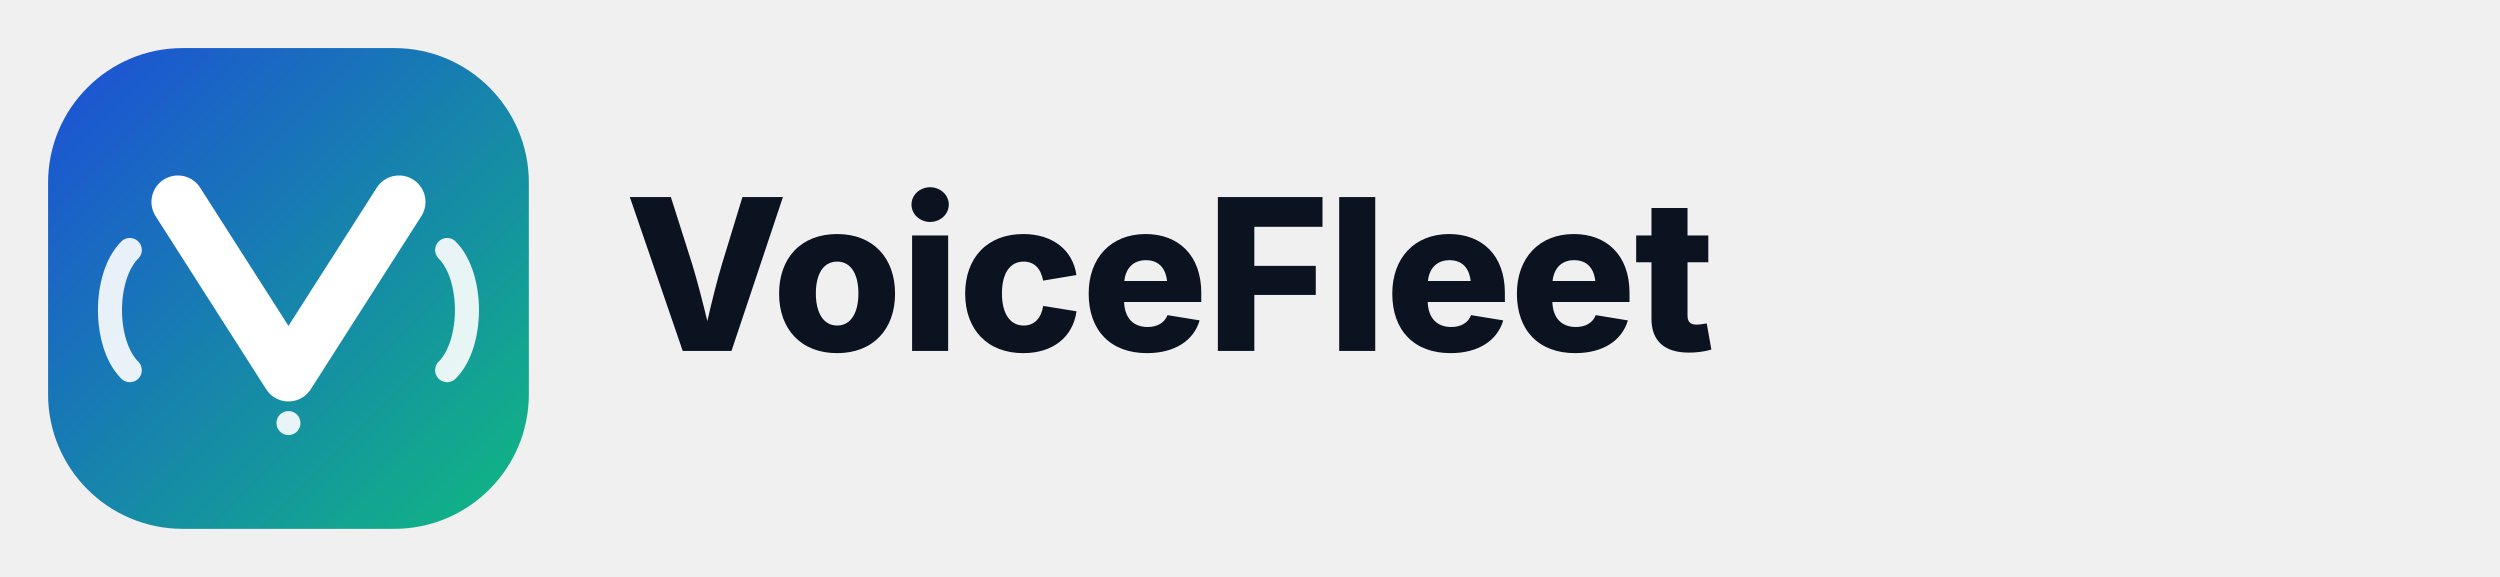
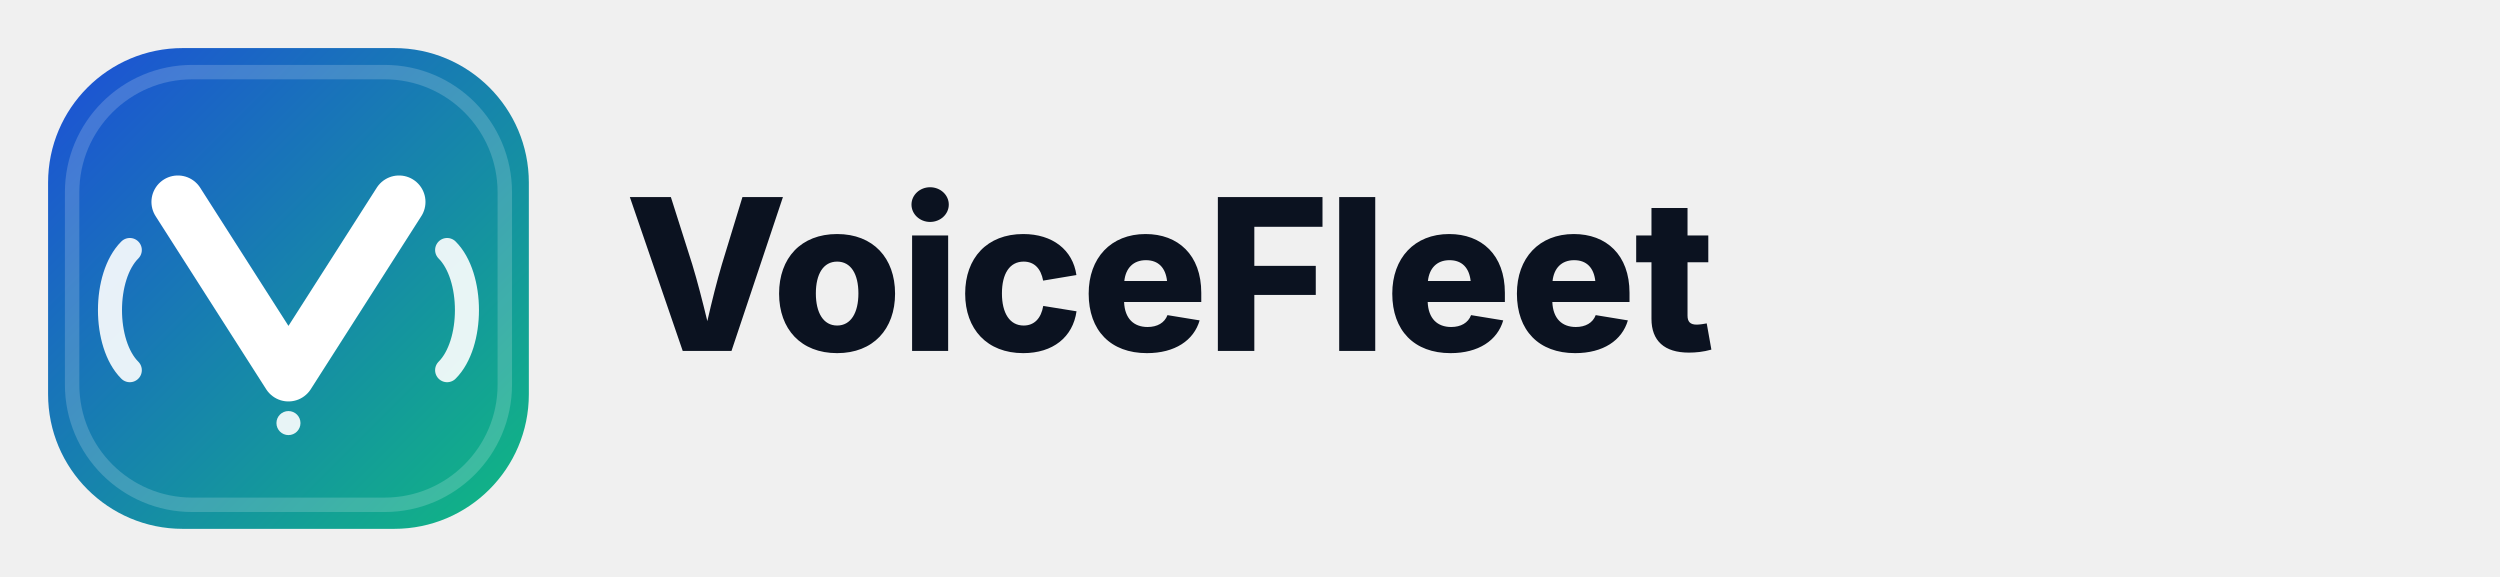
<svg xmlns="http://www.w3.org/2000/svg" width="1040" height="240" viewBox="0 0 1040 240" fill="none" role="img" aria-label="VoiceFleet">
  <defs>
    <linearGradient id="vf-bg" x1="20" y1="20" x2="220" y2="220" gradientUnits="userSpaceOnUse">
      <stop stop-color="#1D4ED8" />
      <stop offset="1" stop-color="#10B981" />
    </linearGradient>
  </defs>
  <rect x="20" y="20" width="200" height="200" rx="56" fill="url(#vf-bg)" />
+   <rect x="30" y="30" width="180" height="180" rx="50" stroke="white" stroke-opacity="0.18" stroke-width="6" />
  <path d="M74 84L120 156L166 84" stroke="white" stroke-width="22" stroke-linecap="round" stroke-linejoin="round" />
  <path d="M54 104C43 115 43 143 54 154" stroke="white" stroke-opacity="0.9" stroke-width="10" stroke-linecap="round" />
  <path d="M186 104C197 115 197 143 186 154" stroke="white" stroke-opacity="0.9" stroke-width="10" stroke-linecap="round" />
  <circle cx="120" cy="176" r="5" fill="white" fill-opacity="0.9" />
  <g fill="#0B1220">
    <text x="260" y="146" font-family="Inter, system-ui, -apple-system, Segoe UI, Roboto, Helvetica, Arial, sans-serif" font-size="88" font-weight="800" letter-spacing="-1">
      VoiceFleet
    </text>
  </g>
</svg>
